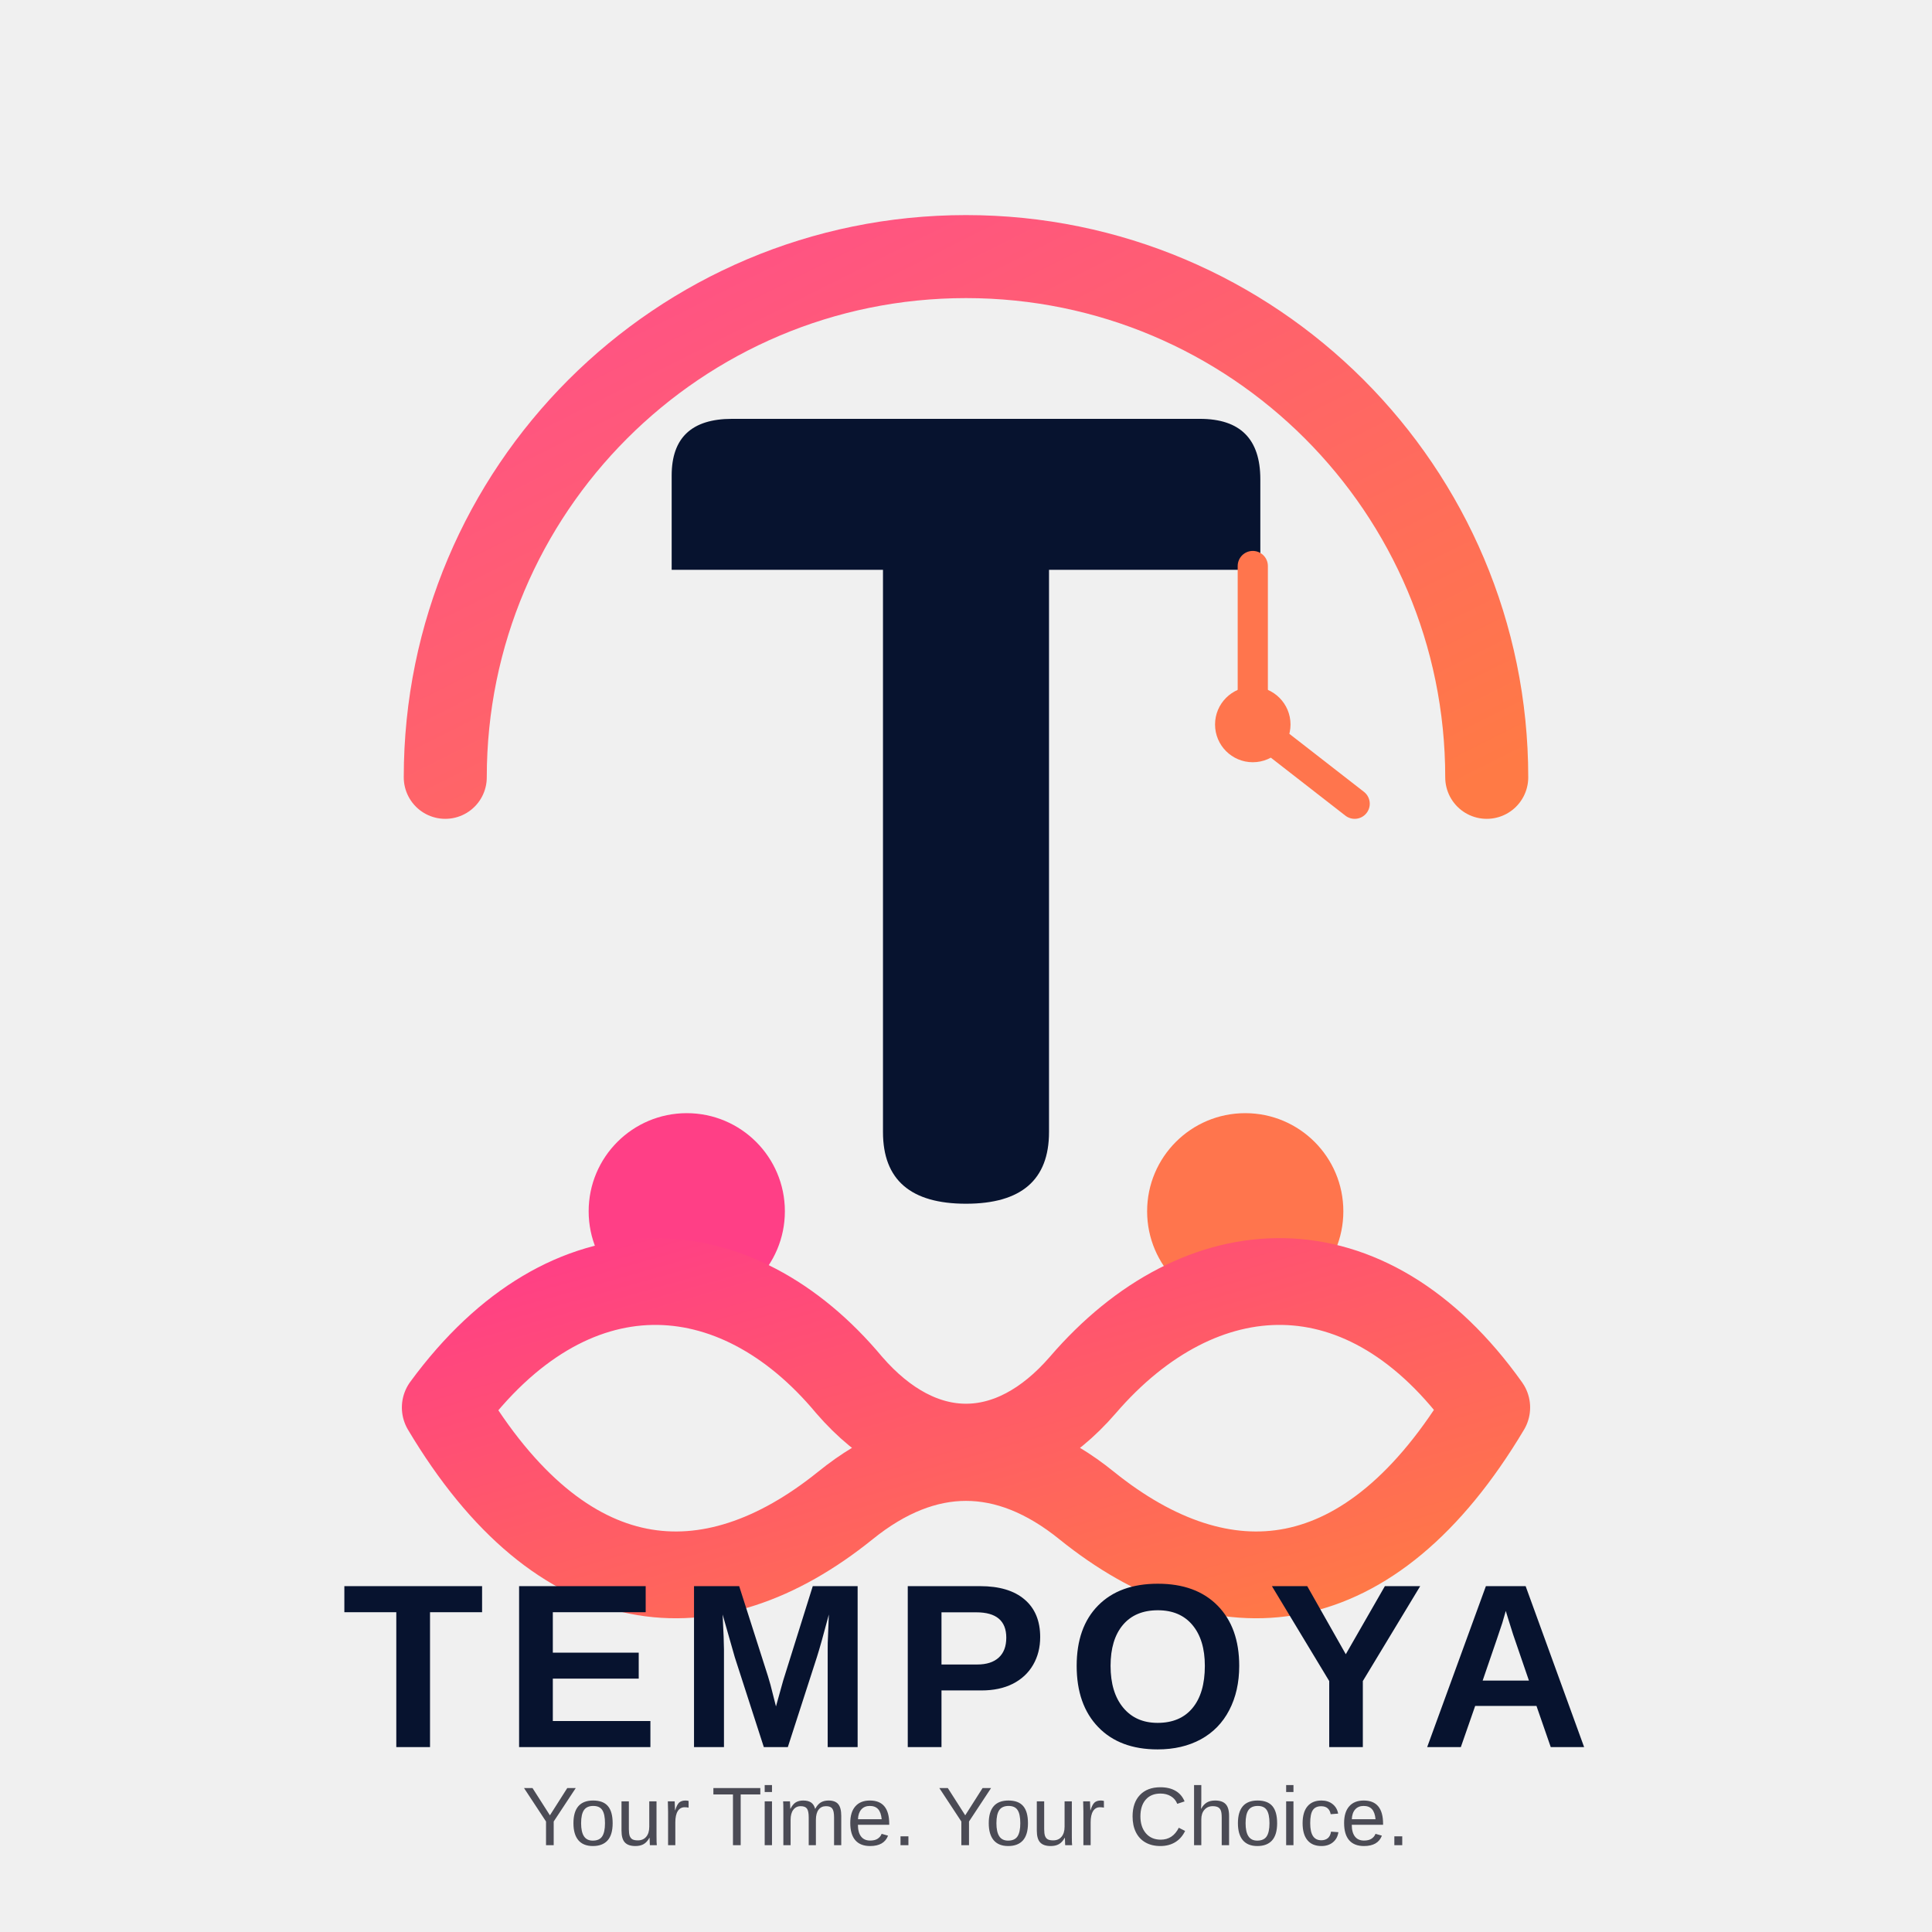
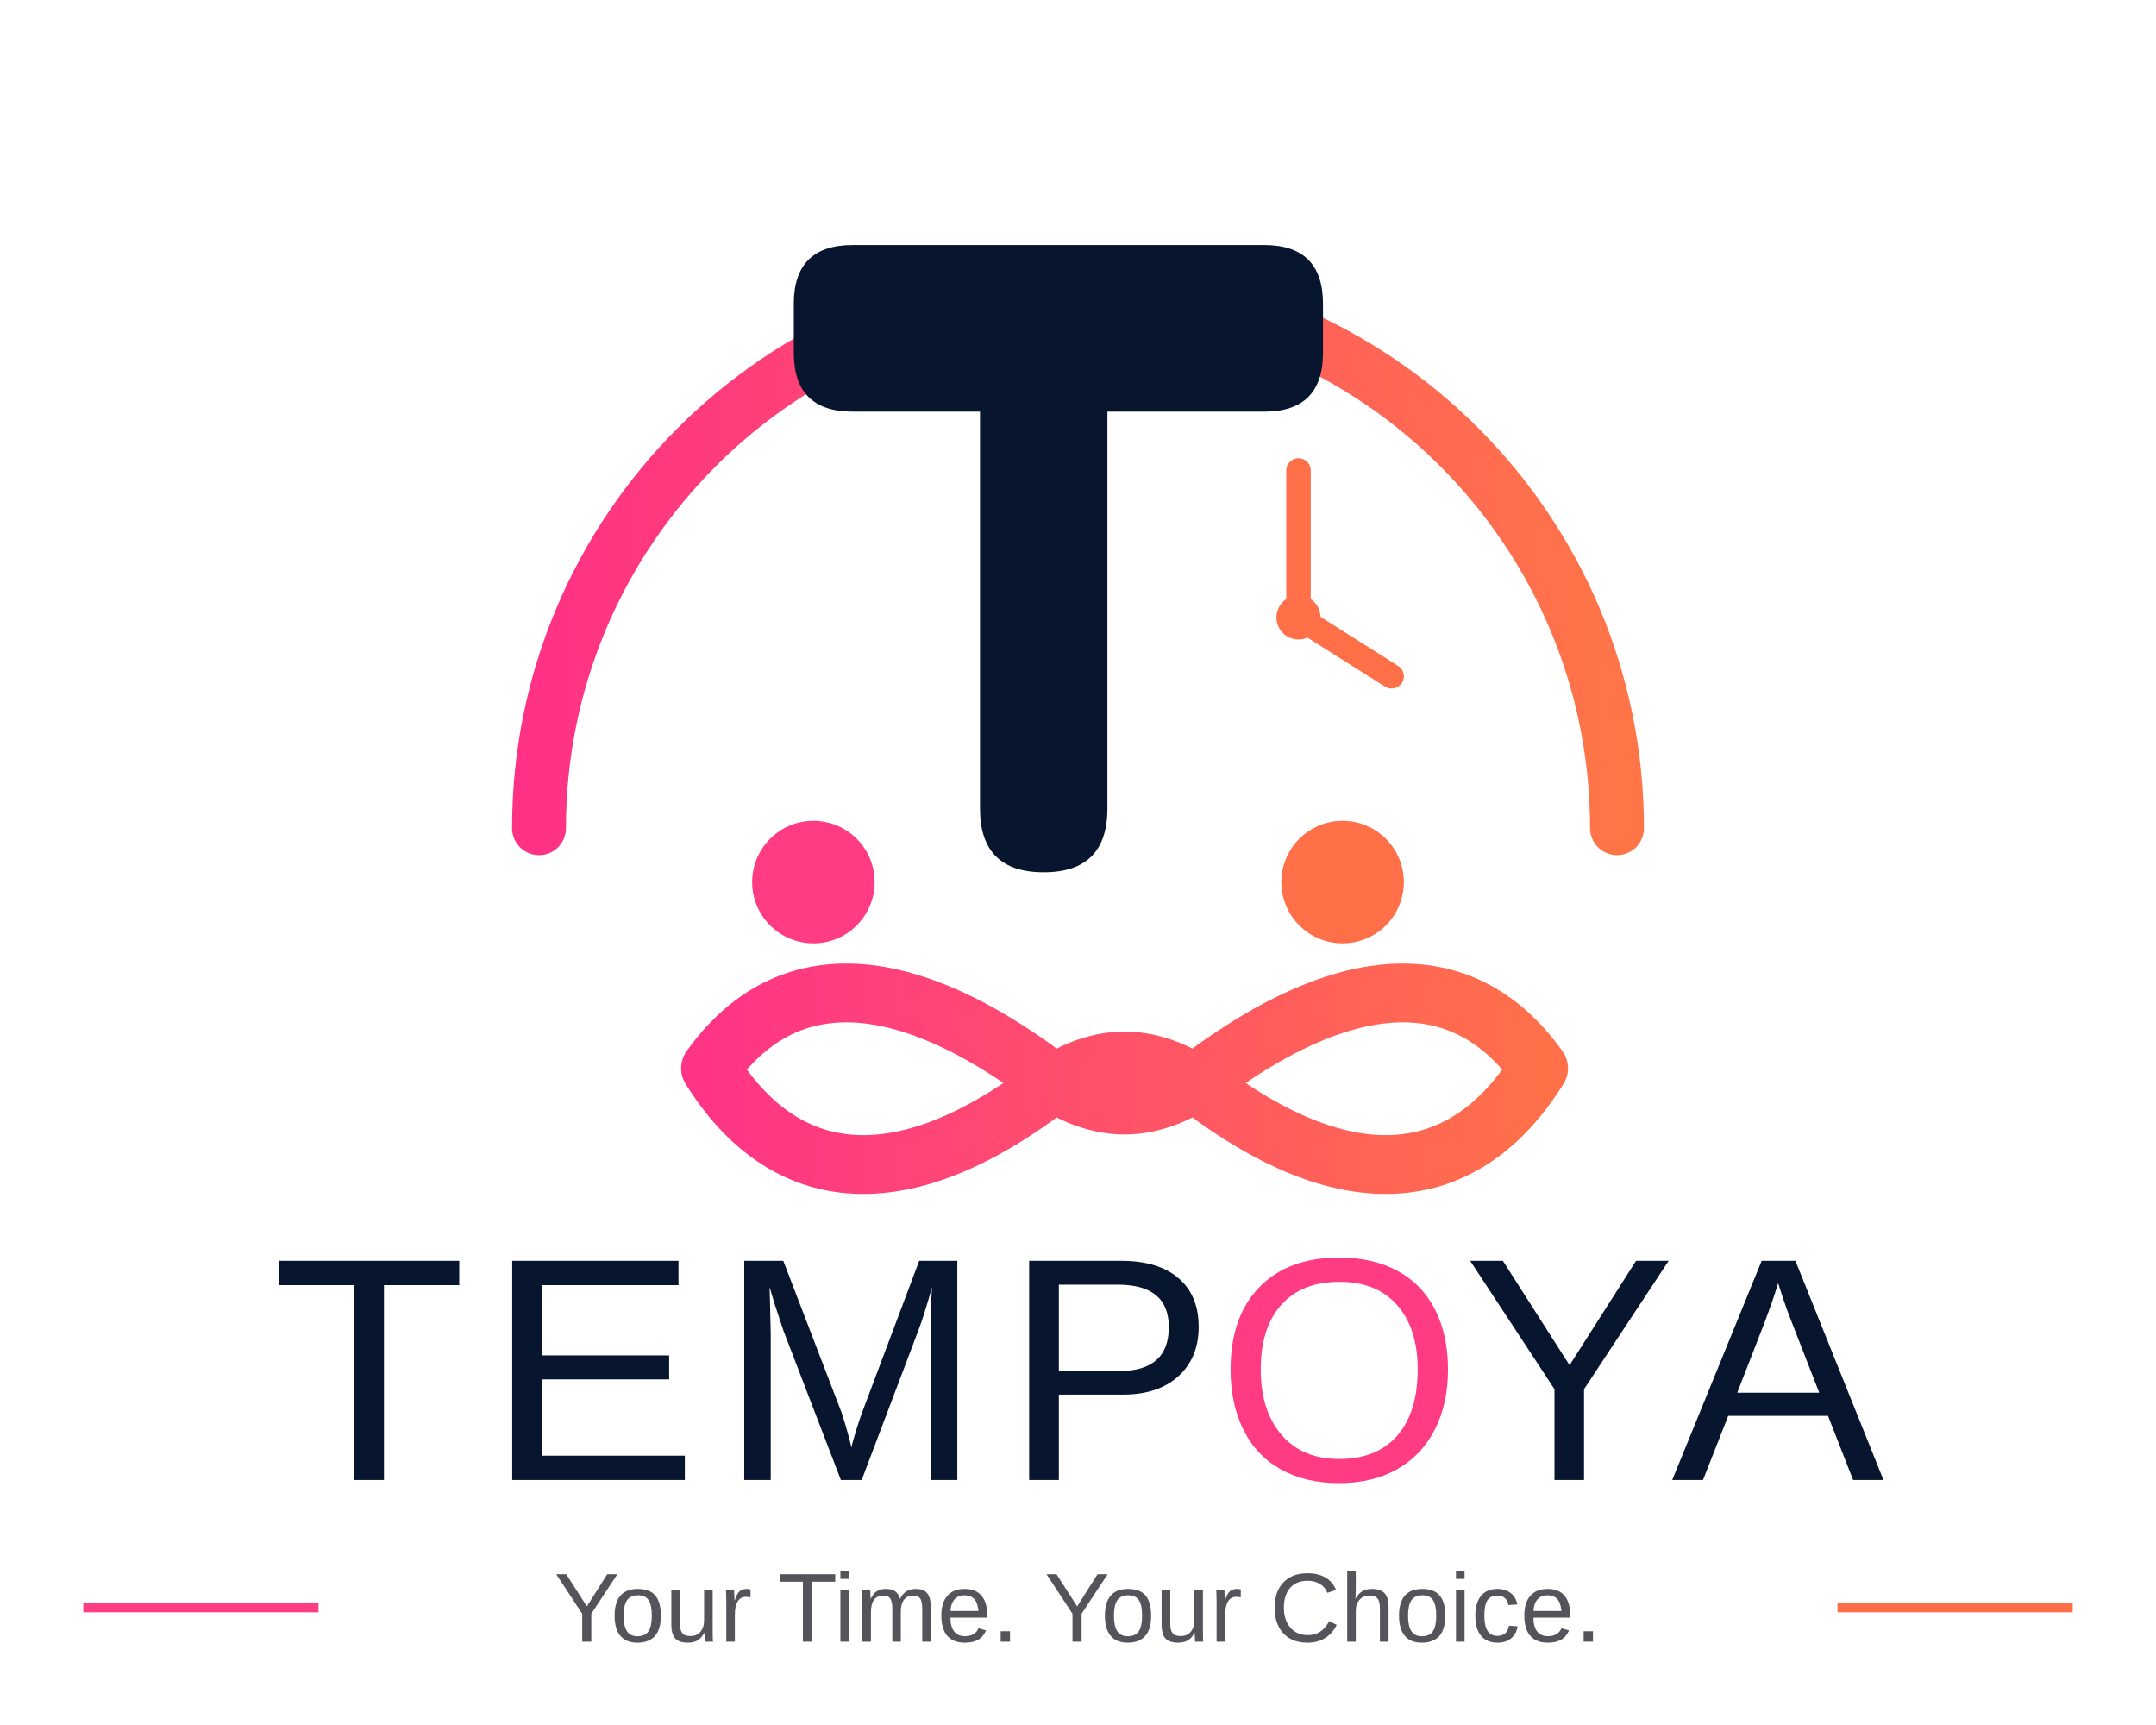
- <svg xmlns="http://www.w3.org/2000/svg" viewBox="0 0 512 512" role="img" aria-labelledby="title desc">
+ <svg xmlns="http://www.w3.org/2000/svg" viewBox="0 0 440 352" role="img" aria-labelledby="title desc">
  <defs>
-     <linearGradient id="ring" x1="0" y1="0" x2="1" y2="1">
-       <stop stop-color="#ff4d8d" />
-       <stop offset="1" stop-color="#ff7a45" />
+     <linearGradient id="coral" x1="0" y1="0" x2="1" y2="0">
+       <stop stop-color="#ff3185" />
+       <stop offset="1" stop-color="#ff7547" />
    </linearGradient>
-     <linearGradient id="mark" x1="0" y1="0" x2="1" y2="1">
-       <stop stop-color="#ff3f86" />
-       <stop offset="1" stop-color="#ff7a45" />
+     <linearGradient id="infinity" x1="0" y1="0" x2="1" y2="0">
+       <stop stop-color="#ff3487" />
+       <stop offset="1" stop-color="#ff7049" />
    </linearGradient>
  </defs>
-   <path d="M118 206 A138 138 0 1 1 394 206" fill="none" stroke="url(#ring)" stroke-width="22" stroke-linecap="round" />
-   <path d="M178 126 Q178 111 194 111 H318 Q334 111 334 127 V151 H278 V300 Q278 319 256 319 Q234 319 234 300 V151 H178Z" fill="#07132f" />
-   <path d="M332 192 L332 150 M332 192 L359 213" fill="none" stroke="#ff754d" stroke-width="8" stroke-linecap="round" />
-   <circle cx="332" cy="192" r="10" fill="#ff754d" />
-   <circle cx="182" cy="321" r="26" fill="#ff3f86" />
-   <circle cx="330" cy="321" r="26" fill="#ff754d" />
-   <path d="M118 373 C151 328 195 331 225 367 C244 389 268 389 287 367 C318 331 362 328 394 373 C363 425 324 428 288 399 C267 382 245 382 224 399 C188 428 149 425 118 373Z" fill="none" stroke="url(#mark)" stroke-width="23" stroke-linecap="round" stroke-linejoin="round" />
-   <text x="256" y="463" text-anchor="middle" font-family="Arial,sans-serif" font-size="62" font-weight="700" letter-spacing="5" fill="#07132f">TEMPOYA</text>
-   <path d="M80 480 H170 M342 480 H432" stroke="url(#ring)" stroke-width="3" />
-   <text x="256" y="489" text-anchor="middle" font-family="Arial,sans-serif" font-size="22" fill="#4b4b55">Your Time. Your Choice.</text>
+   <rect width="440" height="352" fill="#fff" />
+   <path d="M110 169 A101 101 0 1 1 330 169" fill="none" stroke="url(#coral)" stroke-width="11" stroke-linecap="round" />
+   <path d="M162 62 Q162 50 174 50 H258 Q270 50 270 62 V72 Q270 84 258 84 H226 V165 Q226 178 213 178 Q200 178 200 165 V84 H174 Q162 84 162 72Z" fill="#07152f" />
+   <path d="M265 96 V126 L284 138" fill="none" stroke="#ff7049" stroke-width="5" stroke-linecap="round" stroke-linejoin="round" />
+   <circle cx="265" cy="126" r="4.5" fill="#ff7049" />
+   <circle cx="166" cy="180" r="12.5" fill="#ff3c83" />
+   <circle cx="274" cy="180" r="12.5" fill="#ff7049" />
+   <path d="M145 218 C160 197 183 198 211 218 C224 228 235 228 248 218 C276 198 299 197 314 218 C299 242 276 244 248 224 C235 214 224 214 211 224 C183 244 160 242 145 218Z" fill="none" stroke="url(#infinity)" stroke-width="12" stroke-linecap="round" stroke-linejoin="round" />
+   <g font-family="Arial, Helvetica, sans-serif" font-size="65" font-weight="500" letter-spacing="4" text-anchor="middle">
+     <text x="220" y="302" fill="#07152f">TEMP<tspan fill="#ff3c83">O</tspan>YA</text>
+   </g>
+   <path d="M17 328 H65" stroke="#ff3c83" stroke-width="2" />
+   <path d="M375 328 H423" stroke="#ff7049" stroke-width="2" />
+   <text x="220" y="335" text-anchor="middle" font-family="Arial, Helvetica, sans-serif" font-size="20" fill="#55545a">Your Time. Your Choice.</text>
</svg>
